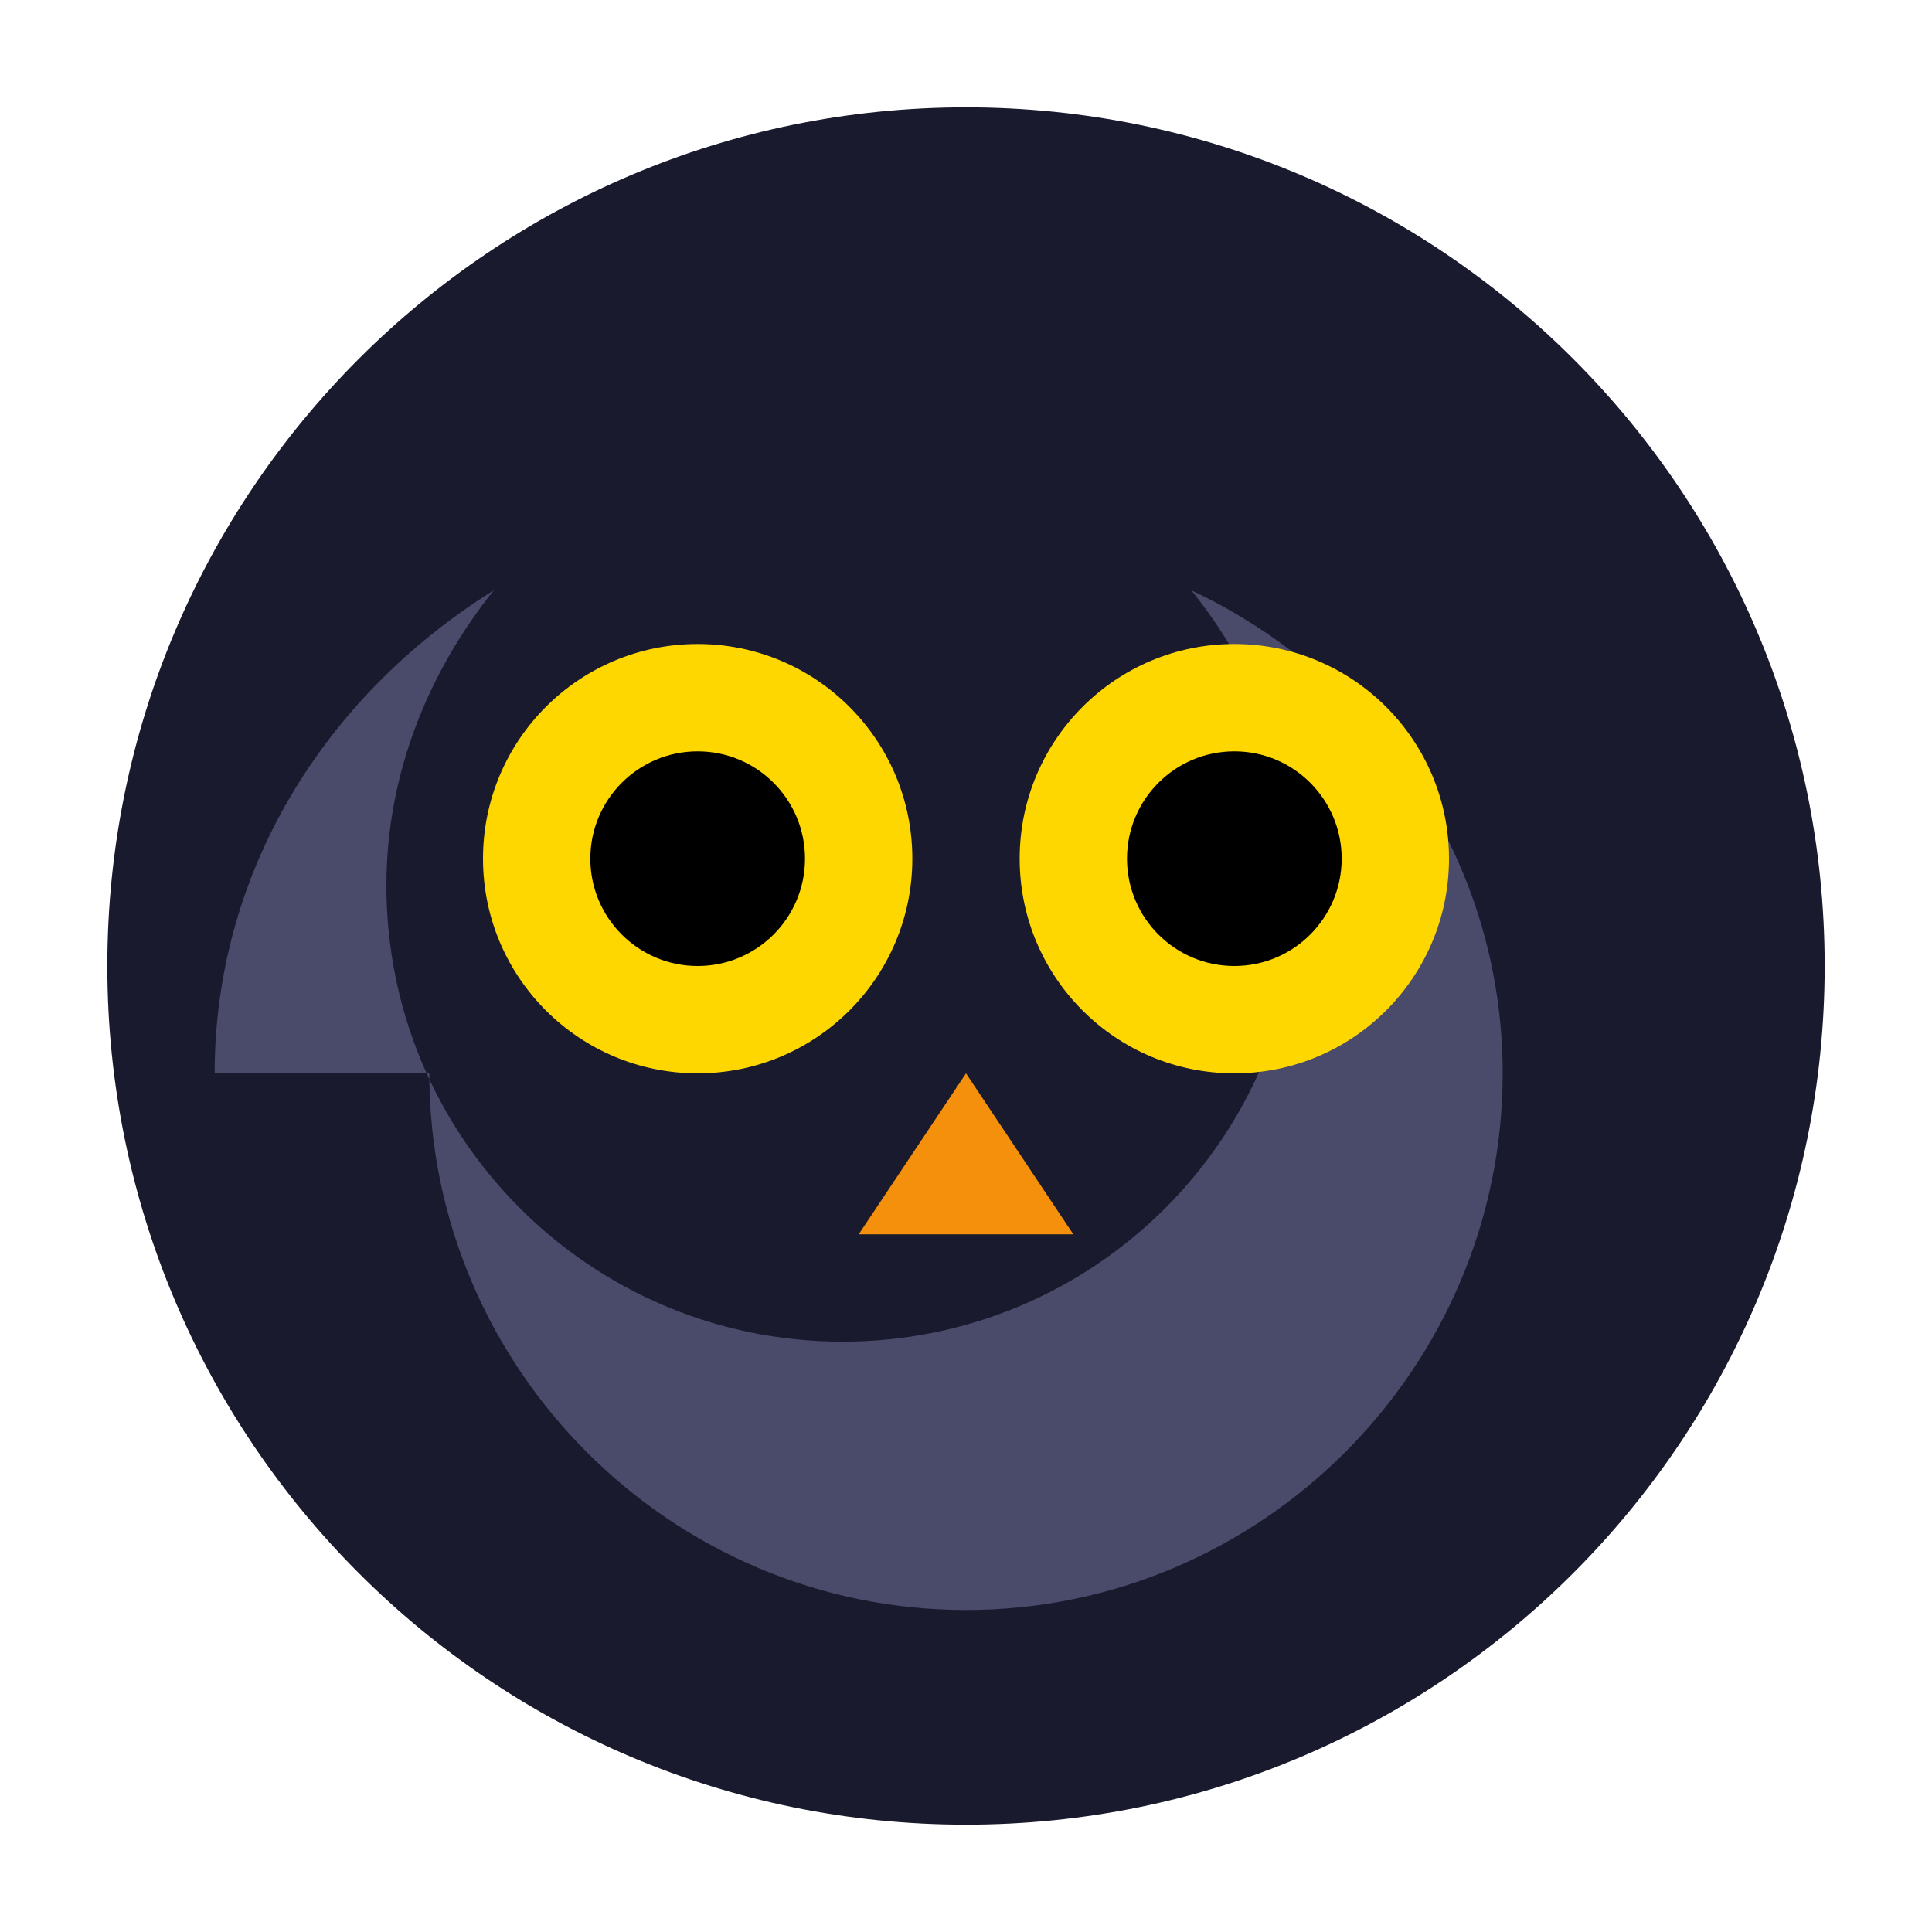
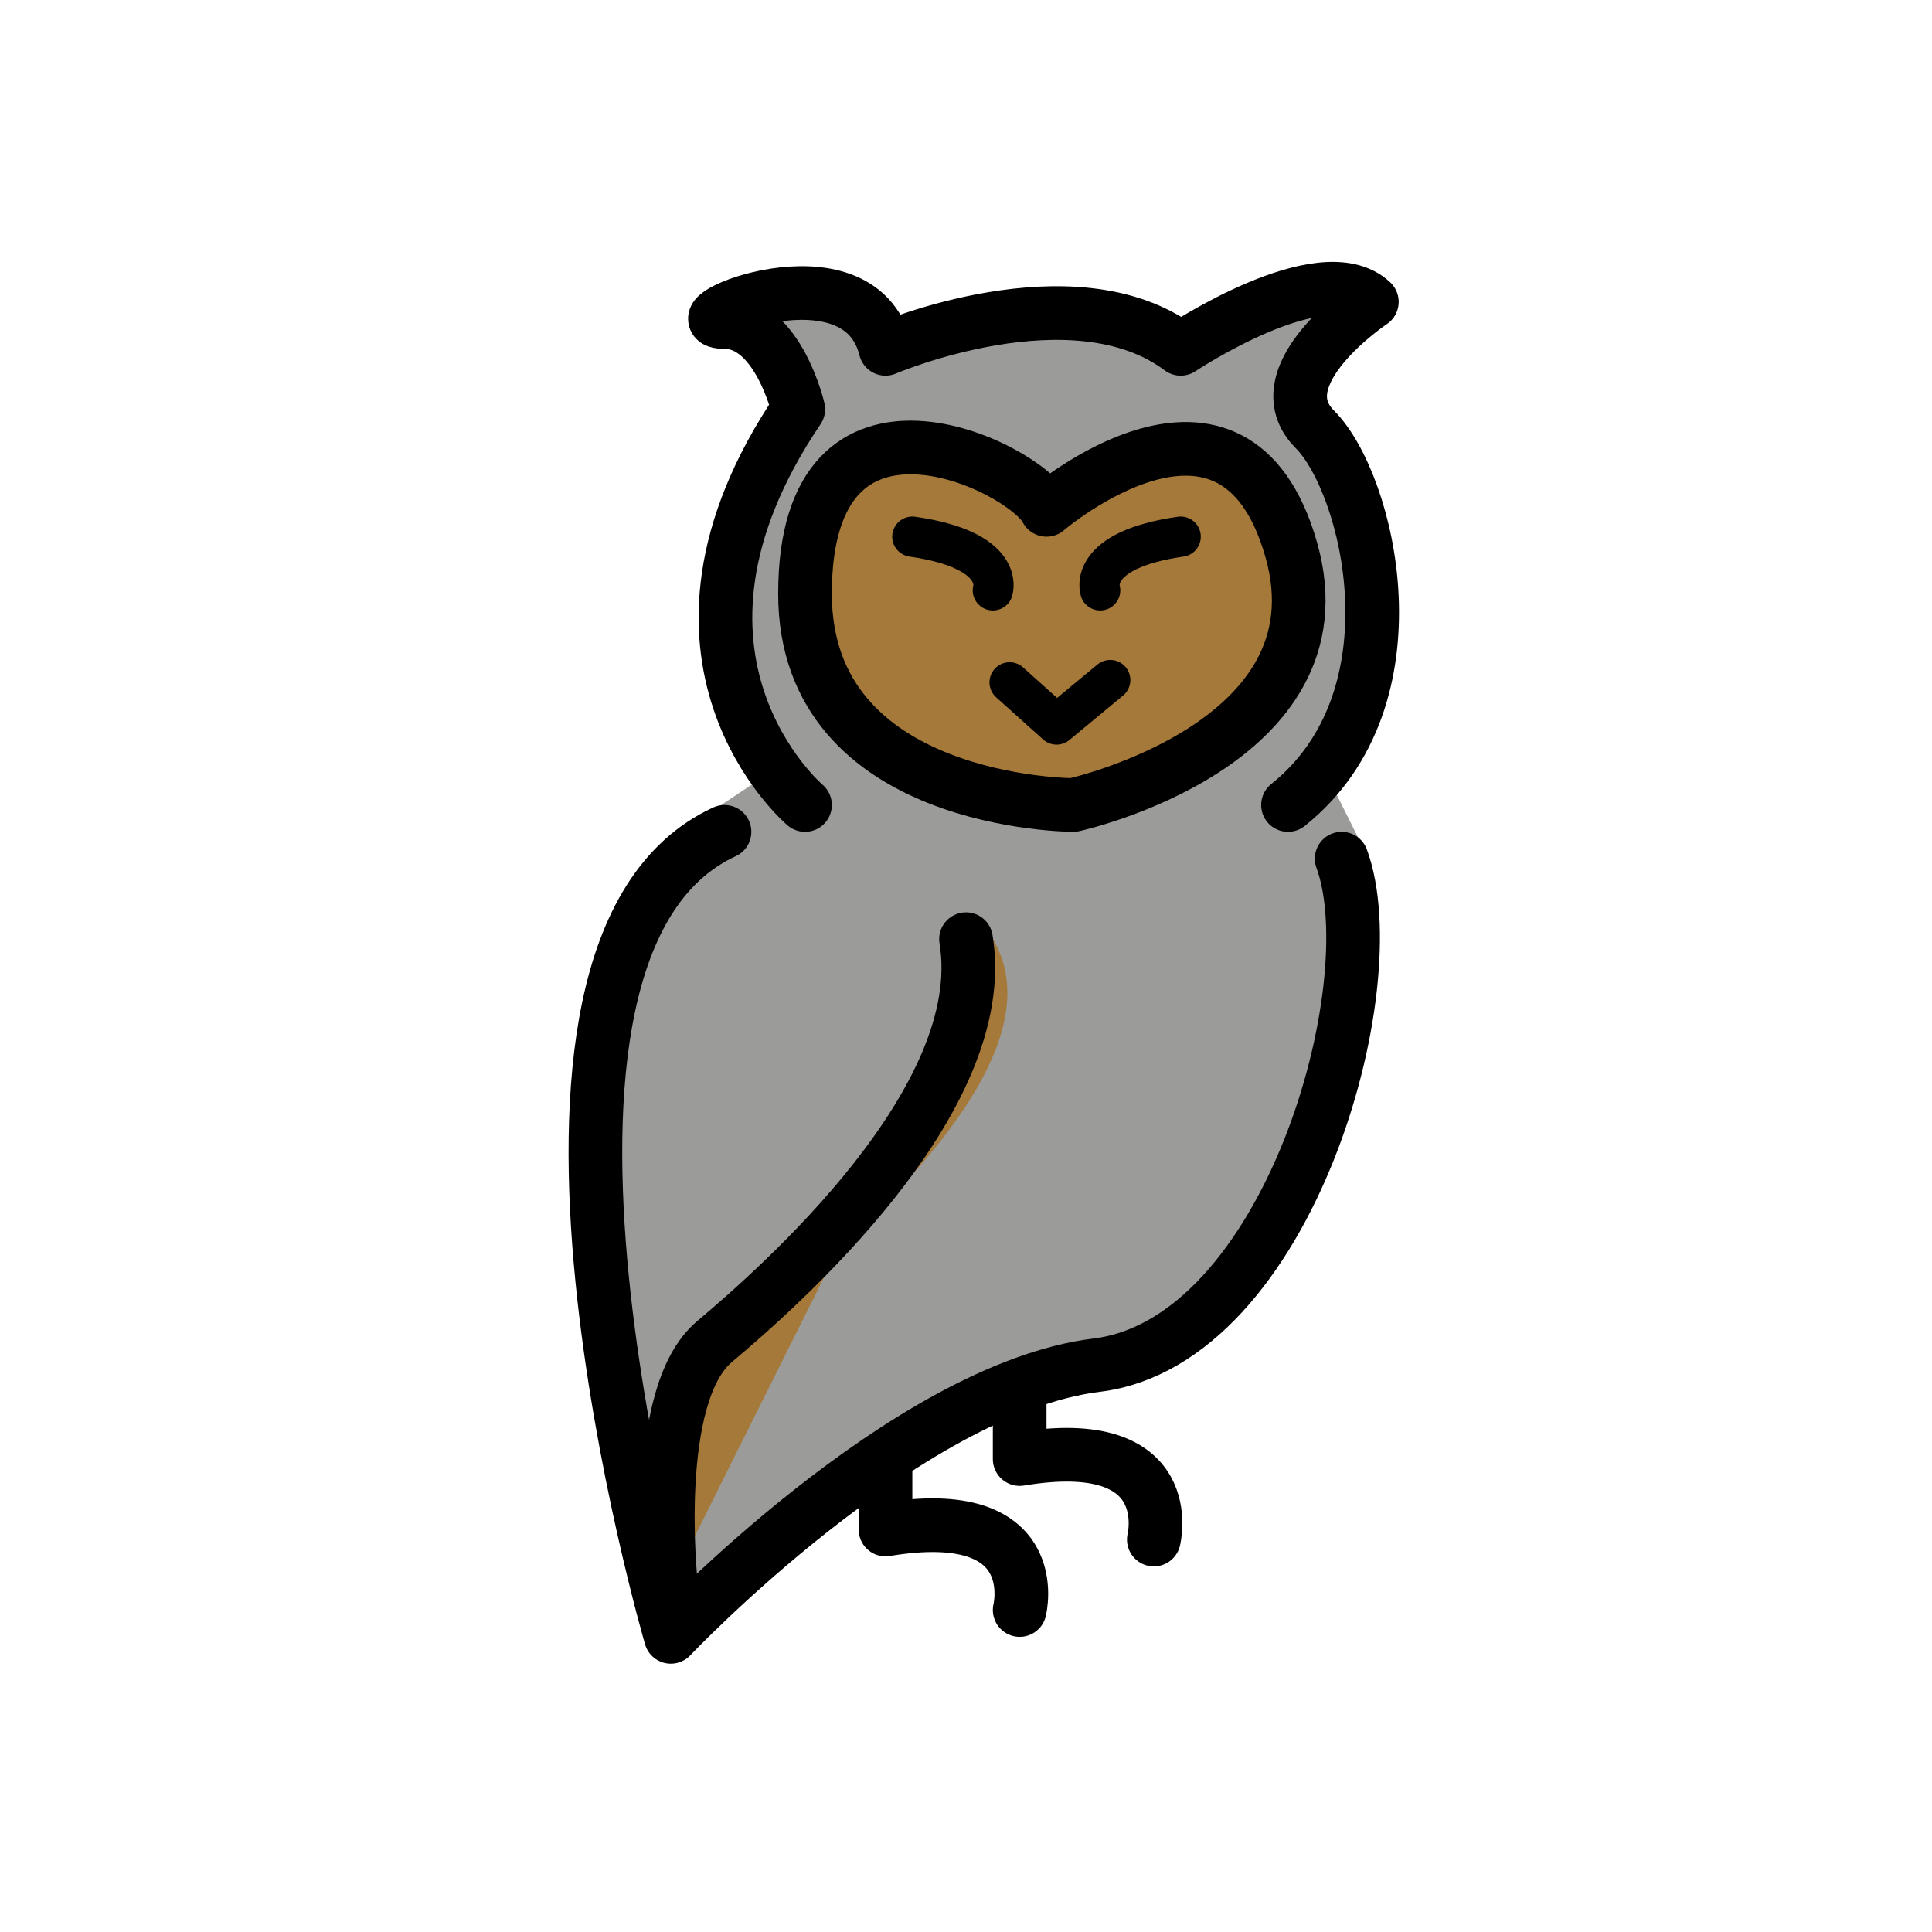
- <svg xmlns="http://www.w3.org/2000/svg" viewBox="0 0 36 36">
-   <circle cx="18" cy="18" r="16" fill="#1a1a2e" />
-   <path fill="#4a4a6a" d="M8 20c0 5.5 4.5 10 10 10s10-4.5 10-10c0-4-2.4-7.4-5.8-9 1.2 1.5 2 3.4 2 5.5 0 4.7-3.8 8.5-8.5 8.5s-8.5-3.8-8.5-8.5c0-2.1.8-4 2-5.5C6 13 4 16.3 4 20z" />
-   <circle cx="13" cy="16" r="4" fill="gold" />
-   <circle cx="23" cy="16" r="4" fill="gold" />
-   <circle cx="13" cy="16" r="2" />
-   <circle cx="23" cy="16" r="2" />
-   <path fill="#f4900c" d="m18 20-2 3h4z" />
+ <svg xmlns="http://www.w3.org/2000/svg" id="emoji" viewBox="0 0 72 72">
+   <g id="color">
+     <path fill="#9B9B9A" stroke="#9B9B9A" stroke-linecap="round" stroke-linejoin="round" stroke-miterlimit="10" stroke-width="1.8" d="M30,29l-3,2c-9.5,4.375-2,30-2,30s8.75-9.25,15.875-10.125S51.75,36.75,50,32l-2-4" />
+     <path fill="#9B9B9A" stroke="none" d="M30,30c0,0-6.5-5.5-0.25-14.75c0,0-0.75-3.25-2.75-3.25s5-3,6,1c0,0,7-3,11,0c0,0,5.25-3.5,7.125-1.75 C51.125,11.25,47,14,49,16s4,10-1,14" />
+     <path fill="#A57939" stroke="none" d="M40,30c0,0-10,0-10-7.875c0-8.734,8.191-4.736,9-3.125c0,0,7-6,9.125,1.5C50.183,27.765,40,30,40,30z" />
+     <path fill="#A57939" stroke="none" d="M25.019,59c0,0-0.878-7,1.903-9S40,40,37,35" />
+   </g>
+   <g id="hair" />
+   <g id="skin" />
+   <g id="skin-shadow" />
+   <g id="line">
+     <path fill="none" stroke="#000000" stroke-linecap="round" stroke-linejoin="round" stroke-miterlimit="10" stroke-width="1.5" d="M37,22c0,0,0.5-1.5-3-2" />
+     <path fill="none" stroke="#000000" stroke-linecap="round" stroke-linejoin="round" stroke-miterlimit="10" stroke-width="1.5" d="M41,22c0,0-0.5-1.5,3-2" />
+     <polyline fill="none" stroke="#000000" stroke-linecap="round" stroke-linejoin="round" stroke-miterlimit="10" stroke-width="1.5" points="37.625,25.43 39.375,27 41.375,25.344" />
+     <path fill="none" stroke="#000000" stroke-linecap="round" stroke-linejoin="round" stroke-miterlimit="10" stroke-width="2" d="M38,60c0,0,1-4-5-3v-2.375" />
+     <path fill="none" stroke="#000000" stroke-linecap="round" stroke-linejoin="round" stroke-miterlimit="10" stroke-width="2" d="M43,57.375c0,0,1-4-5-3V52" />
+     <path fill="none" stroke="#000000" stroke-linecap="round" stroke-linejoin="round" stroke-miterlimit="10" stroke-width="2" d="M30,30c0,0-6.5-5.5-0.25-14.75c0,0-0.75-3.25-2.75-3.25s5-3,6,1c0,0,7-3,11,0c0,0,5.25-3.5,7.125-1.75C51.125,11.25,47,14,49,16 s4,10-1,14" />
+     <path fill="none" stroke="#000000" stroke-linecap="round" stroke-linejoin="round" stroke-miterlimit="10" stroke-width="2" d="M40,30c0,0-10,0-10-7.875c0-8.734,8.191-4.736,9-3.125c0,0,7-6,9.125,1.5C50.183,27.765,40,30,40,30z" />
+     <path fill="none" stroke="#000000" stroke-linecap="round" stroke-linejoin="round" stroke-miterlimit="10" stroke-width="2" d="M27,31c-9.5,4.375-2,30-2,30s8.75-9.25,15.875-10.125S51.75,36.75,50,32" />
+     <path fill="none" stroke="#000000" stroke-linecap="round" stroke-linejoin="round" stroke-miterlimit="10" stroke-width="2" d="M25,59c0,0-0.75-7,1.625-9S37,41,36,35" />
+   </g>
</svg>
